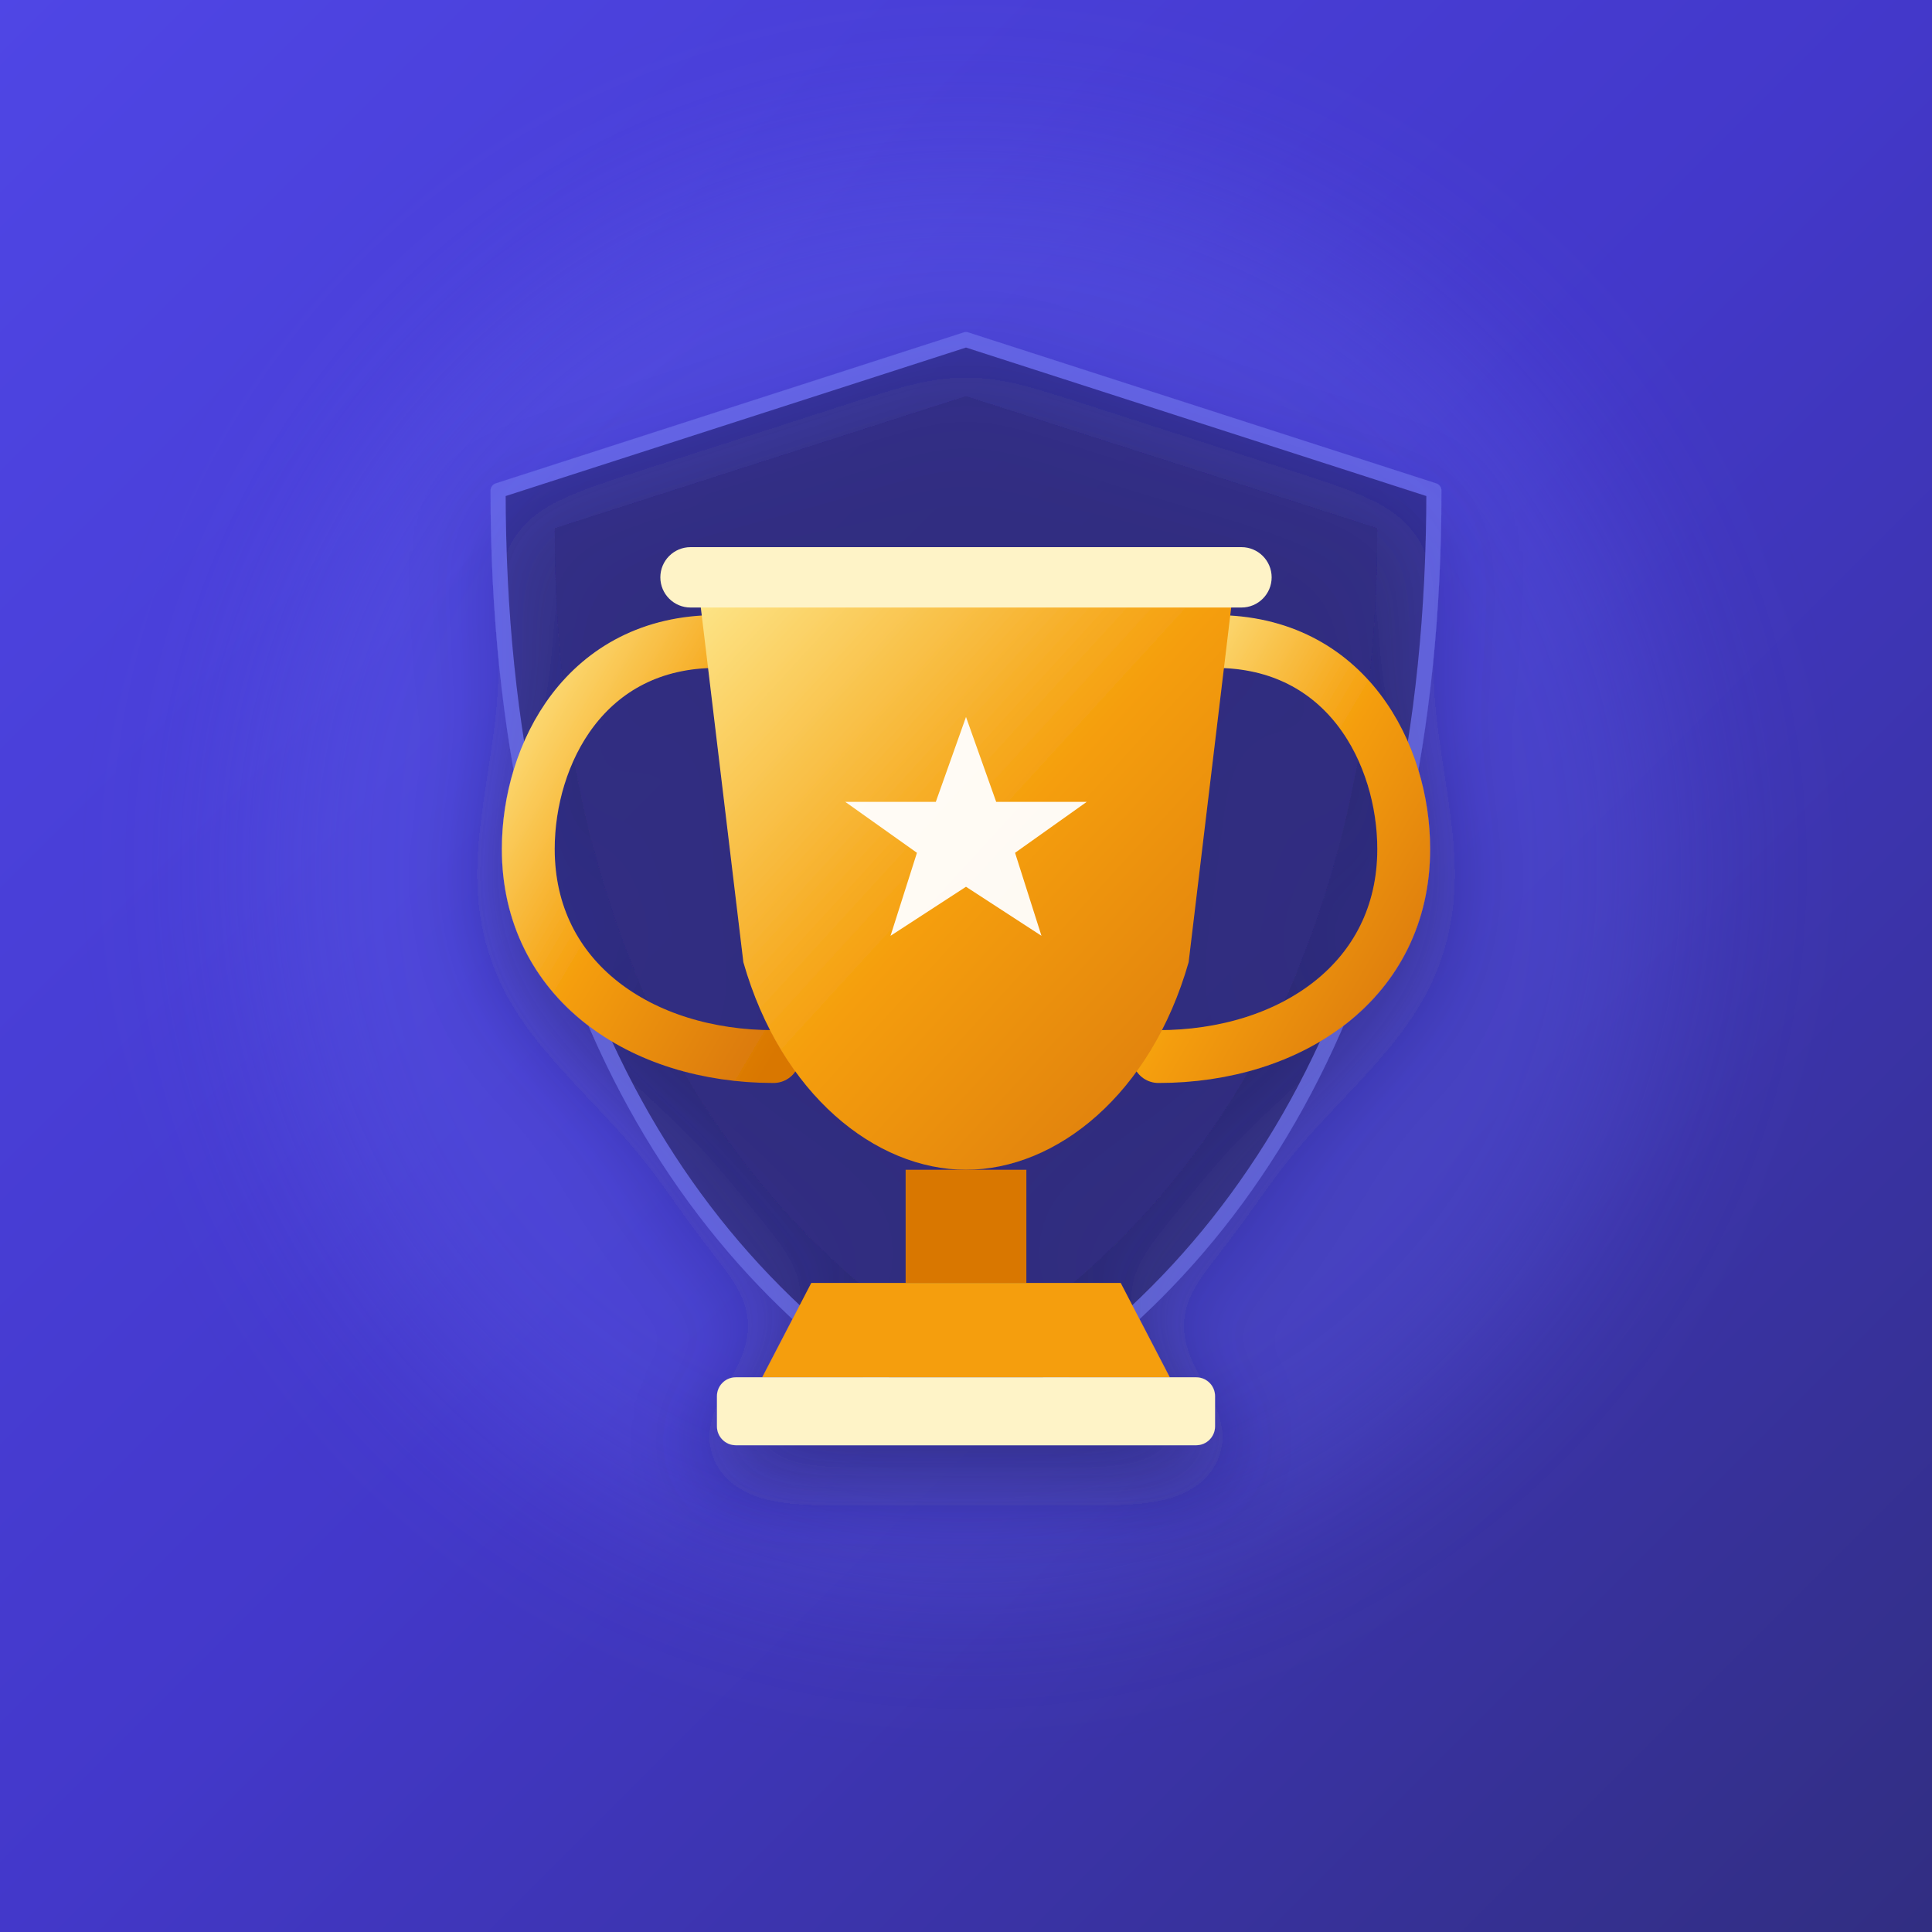
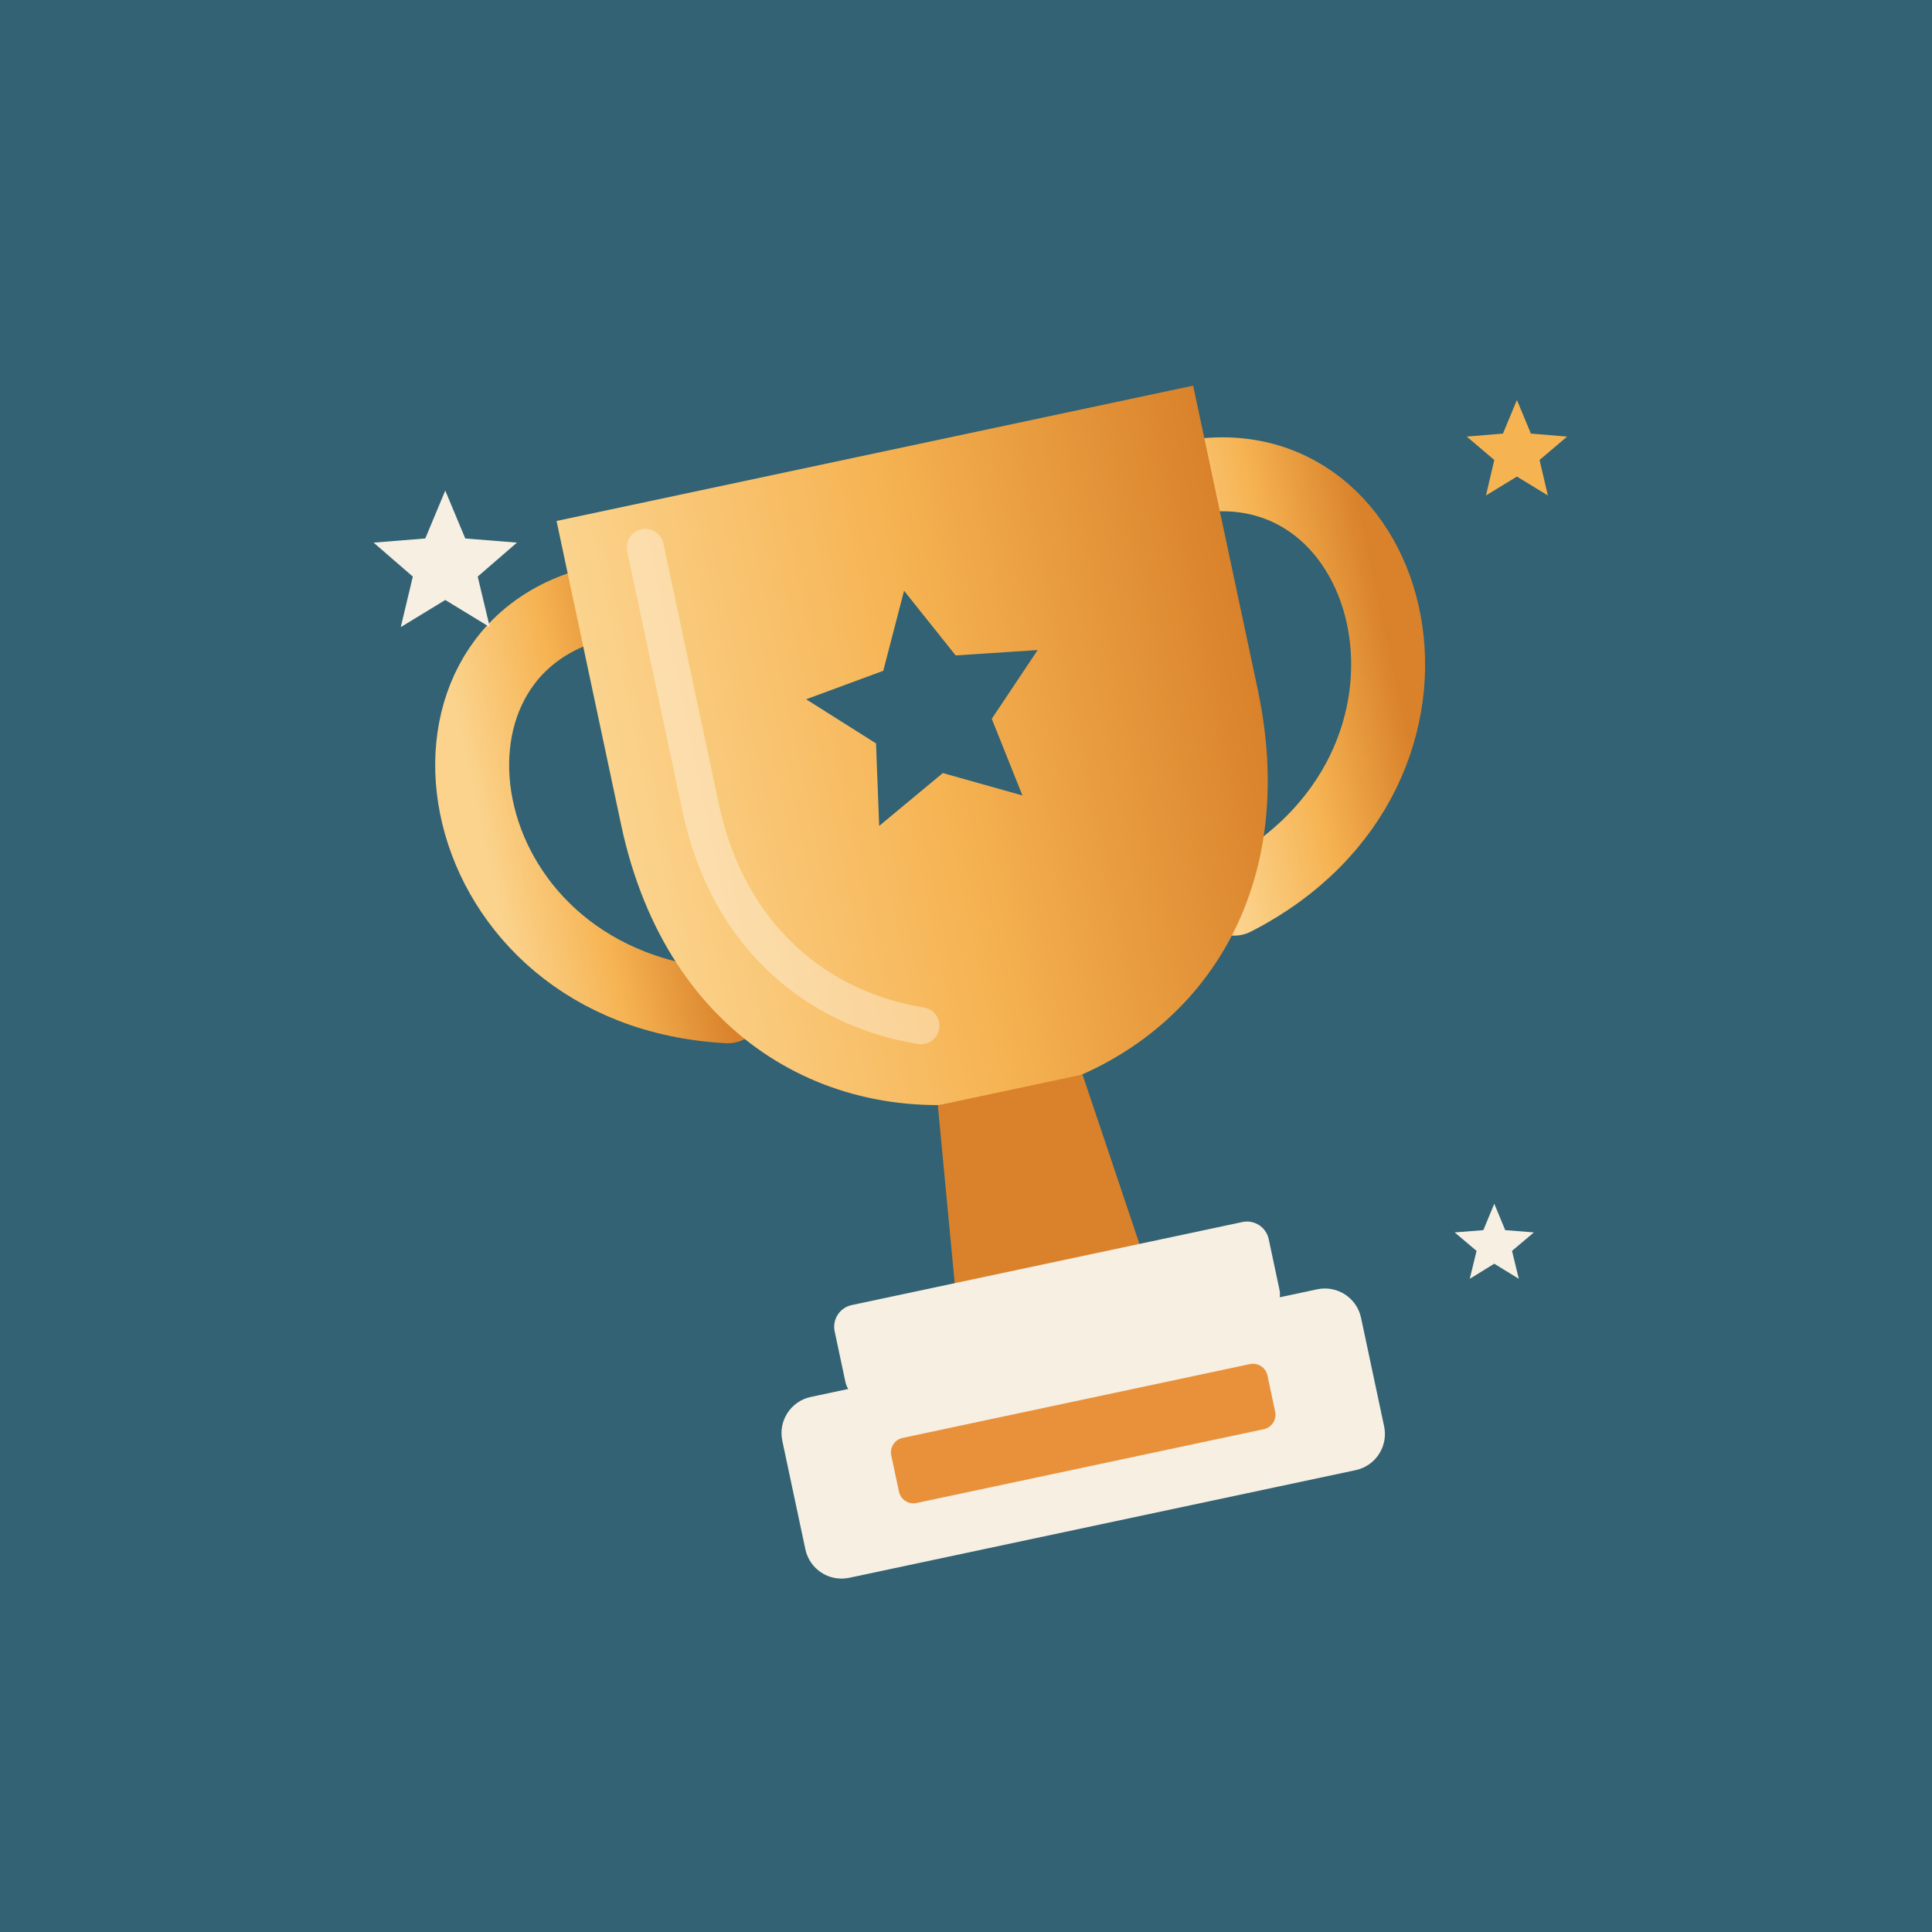
- <svg xmlns="http://www.w3.org/2000/svg" viewBox="0 0 1024 1024" width="1024" height="1024">
+ <svg xmlns="http://www.w3.org/2000/svg" xmlns:xlink="http://www.w3.org/1999/xlink" viewBox="0 0 512 512">
  <defs>
-     <linearGradient id="bgGrad" x1="0%" y1="0%" x2="100%" y2="100%">
-       <stop offset="0%" stop-color="#4F46E5" />
-       <stop offset="50%" stop-color="#4338CA" />
-       <stop offset="100%" stop-color="#312E81" />
+     <linearGradient id="gold" x1="0" y1="0" x2="1" y2="0">
+       <stop offset="0" stop-color="#fbd38d" />
+       <stop offset="0.5" stop-color="#f6b352" />
+       <stop offset="1" stop-color="#d9822b" />
    </linearGradient>
-     <linearGradient id="goldGrad" x1="0%" y1="0%" x2="100%" y2="100%">
-       <stop offset="0%" stop-color="#FDE68A" />
-       <stop offset="50%" stop-color="#F59E0B" />
-       <stop offset="100%" stop-color="#D97706" />
-     </linearGradient>
-     <linearGradient id="shineGrad" x1="0%" y1="0%" x2="0%" y2="100%">
-       <stop offset="0%" stop-color="#FFFFFF" stop-opacity="0.2" />
-       <stop offset="100%" stop-color="#FFFFFF" stop-opacity="0" />
-     </linearGradient>
-     <filter id="dropShadow" x="-10%" y="-10%" width="120%" height="130%">
-       <feDropShadow dx="0" dy="16" stdDeviation="24" flood-color="#1E1B4B" flood-opacity="0.5" />
-     </filter>
+     <g id="trophy">
+       <path d="M176 136 C116 136 112 230 186 250" fill="none" stroke="url(#gold)" stroke-width="20" stroke-linecap="round" />
+       <path d="M336 136 C396 136 400 230 326 250" fill="none" stroke="url(#gold)" stroke-width="20" stroke-linecap="round" />
+       <path d="M168 112 H344 V196 C344 256 304 290 256 290 C208 290 168 256 168 196 Z" fill="url(#gold)" />
+       <path d="M190 124 V196 C190 232 210 256 236 266" fill="none" stroke="#fff" stroke-opacity="0.35" stroke-width="10" stroke-linecap="round" />
+       <path d="M256 150 l10 20 22 3.2 -16 15.6 3.8 22 -19.8 -10.4 -19.8 10.4 3.8 -22 -16 -15.6 22 -3.2z" fill="#326273" />
+       <path d="M236 288 H276 L282 340 H230 Z" fill="#d9822b" />
+       <rect x="196" y="336" width="120" height="26" rx="6" fill="#f6efe2" />
+       <rect x="176" y="358" width="160" height="50" rx="10" fill="#f6efe2" />
+       <rect x="204" y="374" width="104" height="18" rx="4" fill="#e8913a" />
+     </g>
  </defs>
-   <rect width="1024" height="1024" fill="url(#bgGrad)" />
-   <circle cx="512" cy="460" r="380" fill="#6366F1" opacity="0.25" filter="blur(40px)" />
-   <g filter="url(#dropShadow)">
-     <path d="M512 180 L760 260 C760 520 660 680 512 760 C364 680 264 520 264 260 Z" fill="#1E1B4B" opacity="0.4" stroke="#818CF8" stroke-width="8" stroke-linejoin="round" />
-     <path d="M512 210 L730 280 C730 500 640 645 512 720 C384 645 294 500 294 280 Z" fill="#312E81" opacity="0.7" />
-     <path d="M380 340 C310 340 280 400 280 450 C280 520 340 560 410 560" fill="none" stroke="url(#goldGrad)" stroke-width="28" stroke-linecap="round" stroke-linejoin="round" />
-     <path d="M644 340 C714 340 744 400 744 450 C744 520 684 560 614 560" fill="none" stroke="url(#goldGrad)" stroke-width="28" stroke-linecap="round" stroke-linejoin="round" />
-     <path d="M370 310 H654 L630 510 C610 580 560 620 512 620 C464 620 414 580 394 510 Z" fill="url(#goldGrad)" />
-     <rect x="350" y="290" width="324" height="32" rx="16" fill="#FEF3C7" />
-     <path d="M480 620 H544 V680 H480 Z" fill="#D97706" />
-     <path d="M430 680 H594 L620 730 H404 Z" fill="#F59E0B" />
-     <rect x="380" y="730" width="264" height="36" rx="10" fill="#FEF3C7" />
-     <polygon points="512,380 528,425 576,425 538,452 552,496 512,470 472,496 486,452 448,425 496,425" fill="#FFFFFF" opacity="0.95" />
-   </g>
+   <rect width="512" height="512" fill="#326273" />
+   <use xlink:href="#trophy" transform="translate(262 262) rotate(-12) scale(0.98) translate(-256 -260)" />
+   <polygon points="118.0,130.0 123.3,142.7 137.0,143.8 126.6,152.8 129.8,166.2 118.0,159.0 106.2,166.2 109.4,152.8 99.0,143.8 112.7,142.7" fill="#f6efe2" />
+   <polygon points="402.0,106.0 405.7,114.9 415.3,115.7 408.0,121.9 410.2,131.3 402.0,126.3 393.8,131.3 396.0,121.9 388.7,115.7 398.3,114.9" fill="#f6b352" />
+   <polygon points="396.0,319.0 398.9,326.0 406.5,326.6 400.7,331.5 402.5,338.9 396.0,334.9 389.5,338.9 391.3,331.5 385.5,326.6 393.1,326.0" fill="#f6efe2" />
</svg>
